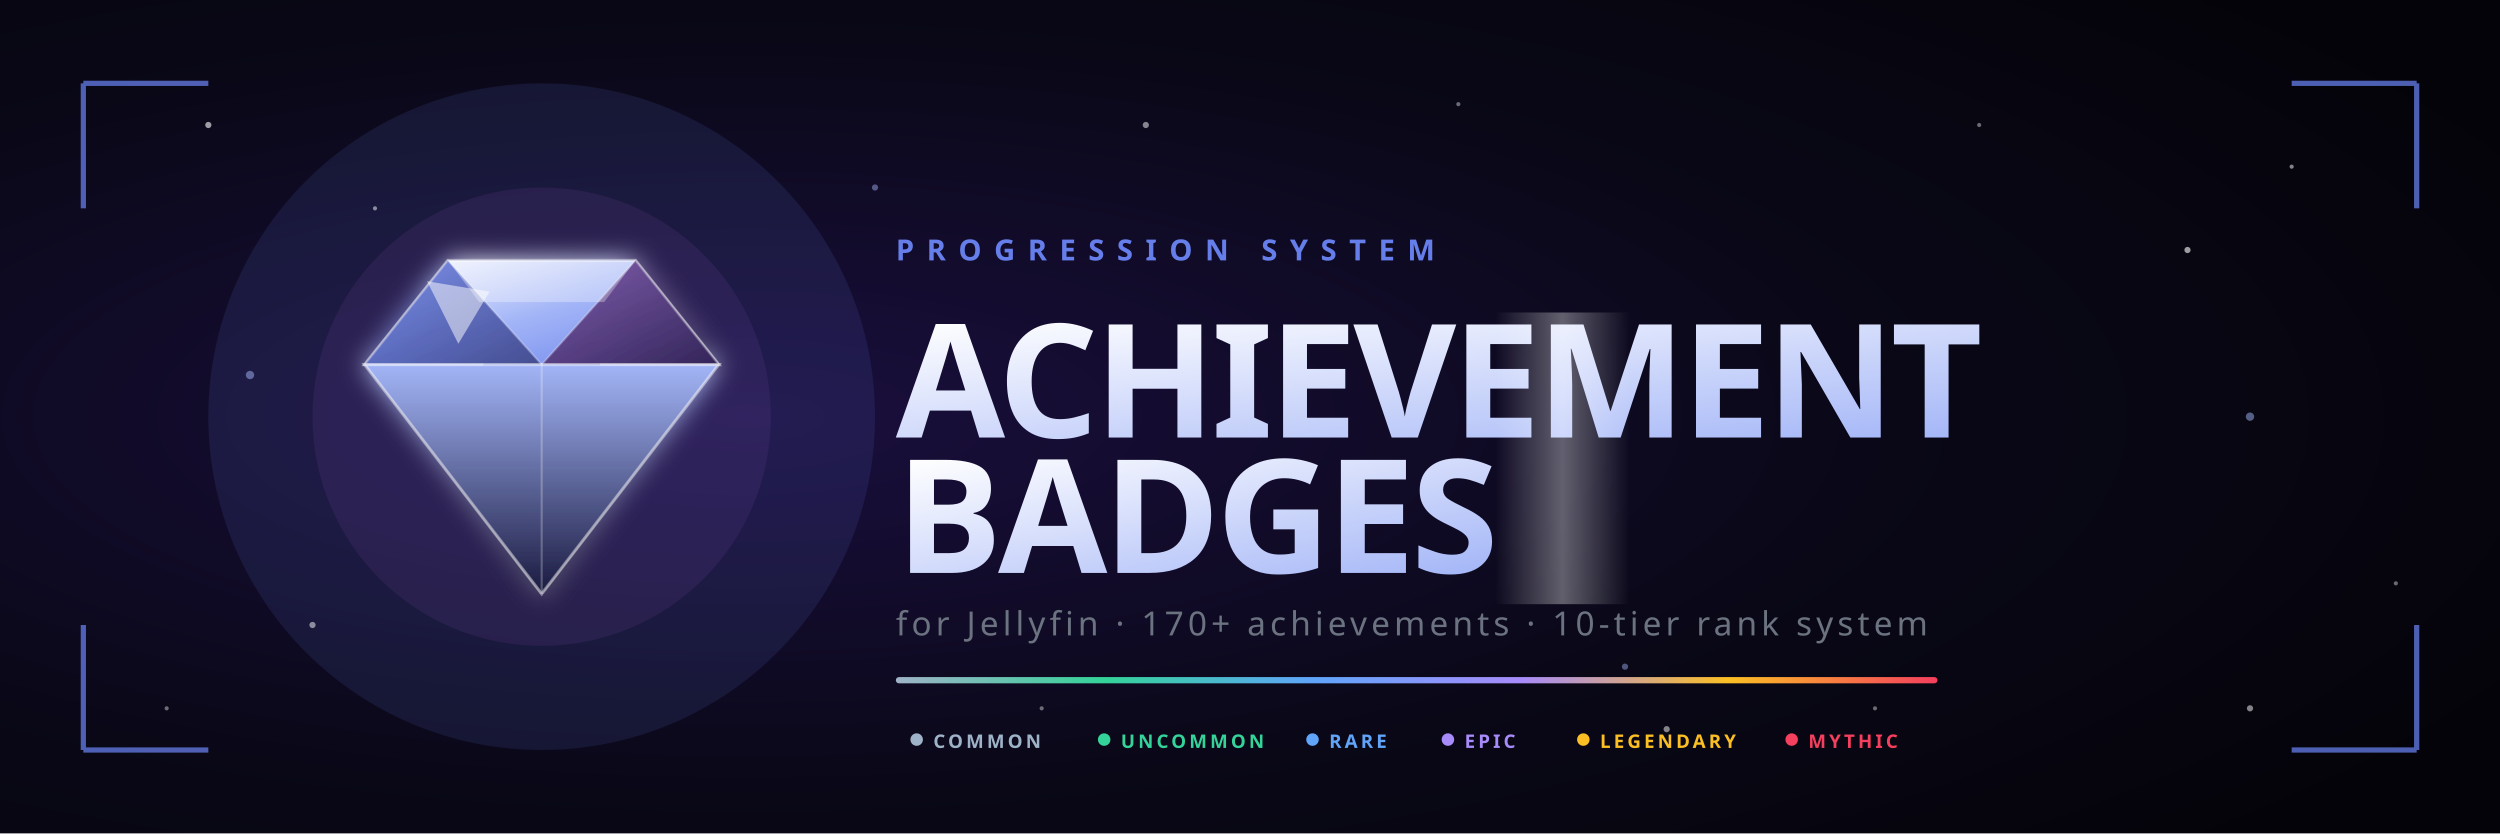
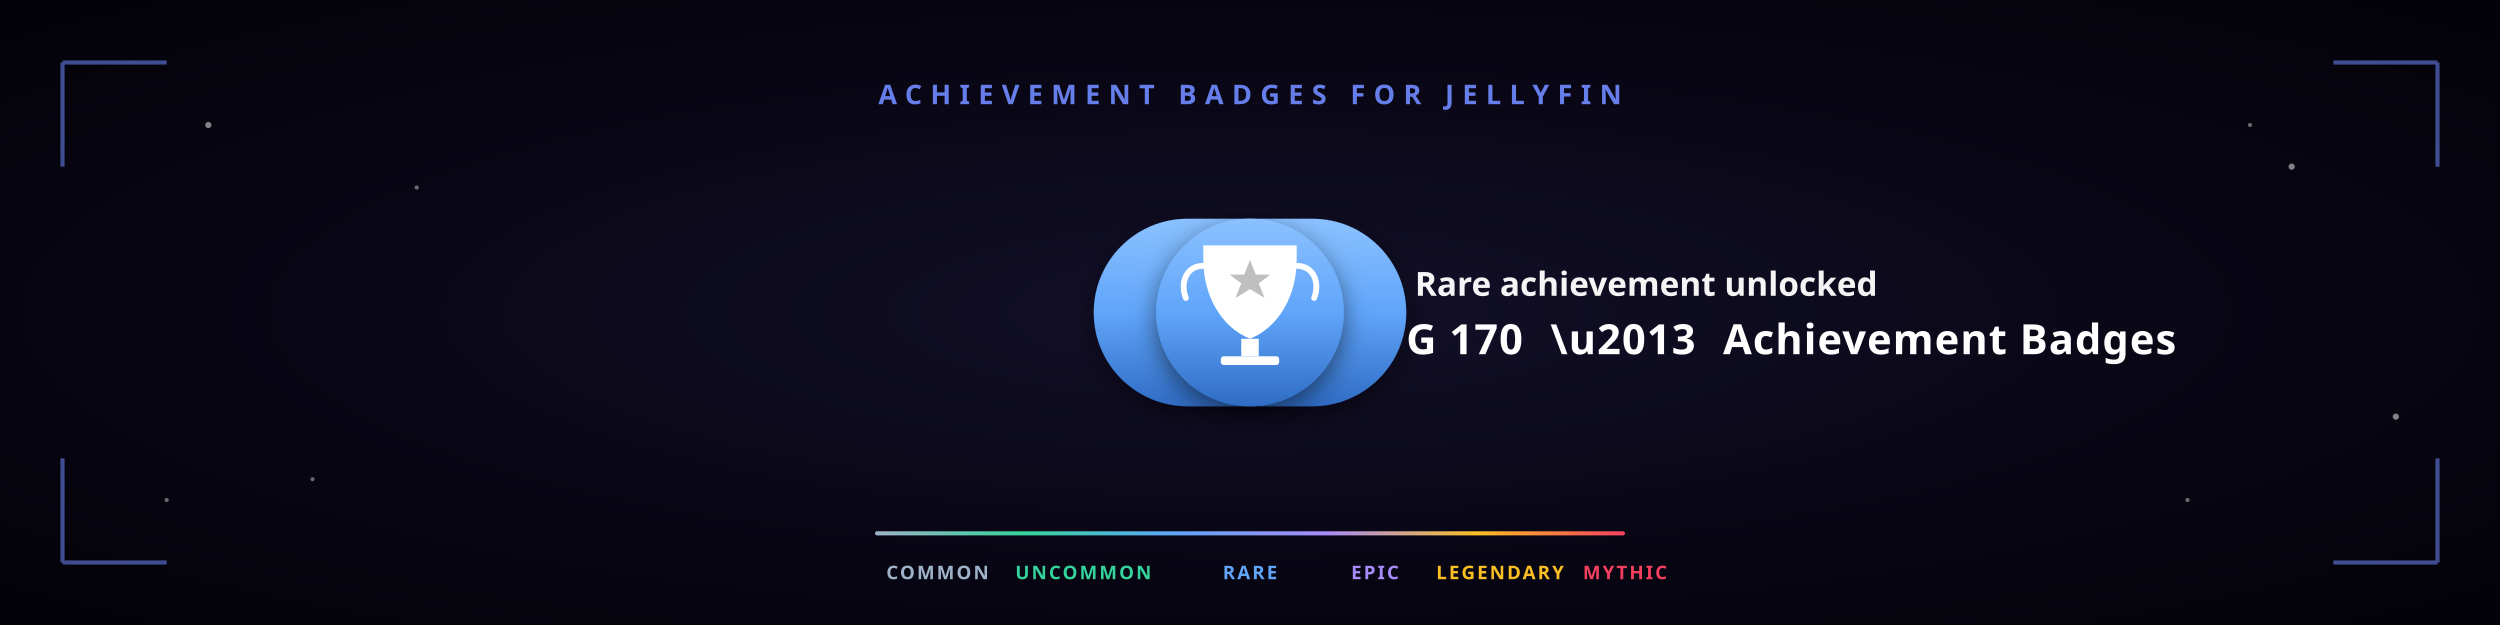
- <svg xmlns="http://www.w3.org/2000/svg" viewBox="0 0 1200 400" width="1200" height="400">
+ <svg xmlns="http://www.w3.org/2000/svg" viewBox="0 0 1200 300" width="1200" height="300">
  <defs>
-     <radialGradient id="bgGlow" cx="30%" cy="50%" r="80%">
-       <stop offset="0%" stop-color="#1a0f3e" stop-opacity="1" />
-       <stop offset="55%" stop-color="#0a0818" stop-opacity="1" />
-       <stop offset="100%" stop-color="#040309" stop-opacity="1" />
+     <radialGradient id="bgGlow" cx="50%" cy="50%" r="75%">
+       <stop offset="0%" stop-color="#13102a" />
+       <stop offset="60%" stop-color="#070511" />
+       <stop offset="100%" stop-color="#020106" />
    </radialGradient>
-     <linearGradient id="gemTop" x1="0%" y1="0%" x2="100%" y2="100%">
-       <stop offset="0%" stop-color="#ffffff" />
-       <stop offset="50%" stop-color="#a3b5f7" />
-       <stop offset="100%" stop-color="#667eea" />
+     <linearGradient id="gradCommon" x1="0%" y1="0%" x2="0%" y2="100%">
+       <stop offset="0%" stop-color="#b8c9d9" />
+       <stop offset="50%" stop-color="#9fb3c8" />
+       <stop offset="100%" stop-color="#6b7d90" />
    </linearGradient>
-     <linearGradient id="gemLeft" x1="0%" y1="0%" x2="100%" y2="100%">
-       <stop offset="0%" stop-color="#667eea" />
-       <stop offset="100%" stop-color="#3a4080" />
+     <linearGradient id="gradUncommon" x1="0%" y1="0%" x2="0%" y2="100%">
+       <stop offset="0%" stop-color="#5beda9" />
+       <stop offset="50%" stop-color="#34d399" />
+       <stop offset="100%" stop-color="#1d9268" />
    </linearGradient>
-     <linearGradient id="gemRight" x1="0%" y1="0%" x2="100%" y2="100%">
-       <stop offset="0%" stop-color="#764ba2" />
-       <stop offset="100%" stop-color="#2a1540" />
+     <linearGradient id="gradRare" x1="0%" y1="0%" x2="0%" y2="100%">
+       <stop offset="0%" stop-color="#8bc1ff" />
+       <stop offset="50%" stop-color="#60a5fa" />
+       <stop offset="100%" stop-color="#2f6cc4" />
    </linearGradient>
-     <linearGradient id="gemBottom" x1="0%" y1="0%" x2="0%" y2="100%">
-       <stop offset="0%" stop-color="#a3b5f7" />
-       <stop offset="100%" stop-color="#1a1a40" />
+     <linearGradient id="gradEpic" x1="0%" y1="0%" x2="0%" y2="100%">
+       <stop offset="0%" stop-color="#c9b4ff" />
+       <stop offset="50%" stop-color="#a78bfa" />
+       <stop offset="100%" stop-color="#6b4ed0" />
+     </linearGradient>
+     <linearGradient id="gradLegendary" x1="0%" y1="0%" x2="0%" y2="100%">
+       <stop offset="0%" stop-color="#ffe066" />
+       <stop offset="50%" stop-color="#f5b820" />
+       <stop offset="100%" stop-color="#b88200" />
+     </linearGradient>
+     <linearGradient id="gradMythic" x1="0%" y1="0%" x2="0%" y2="100%">
+       <stop offset="0%" stop-color="#ff7a8c" />
+       <stop offset="50%" stop-color="#dc3d56" />
+       <stop offset="100%" stop-color="#8b1a2d" />
    </linearGradient>
    <linearGradient id="rarityBar" x1="0%" y1="0%" x2="100%" y2="0%">
      <stop offset="0%" stop-color="#9fb3c8" />
      <stop offset="20%" stop-color="#34d399" />
      <stop offset="40%" stop-color="#60a5fa" />
      <stop offset="60%" stop-color="#a78bfa" />
      <stop offset="80%" stop-color="#fbbf24" />
      <stop offset="100%" stop-color="#f43f5e" />
    </linearGradient>
-     <linearGradient id="titleGrad" x1="0%" y1="0%" x2="100%" y2="100%">
-       <stop offset="0%" stop-color="#ffffff" />
-       <stop offset="100%" stop-color="#a3b5f7" />
-     </linearGradient>
-     <filter id="gemGlow" x="-50%" y="-50%" width="200%" height="200%">
-       <feGaussianBlur in="SourceGraphic" stdDeviation="6" result="blur" />
+     <filter id="shadow" x="-50%" y="-50%" width="200%" height="200%">
+       <feGaussianBlur in="SourceAlpha" stdDeviation="6" />
+       <feOffset dx="0" dy="4" result="offsetblur" />
+       <feComponentTransfer>
+         <feFuncA type="linear" slope="0.5" />
+       </feComponentTransfer>
      <feMerge>
-         <feMergeNode in="blur" />
+         <feMergeNode />
        <feMergeNode in="SourceGraphic" />
      </feMerge>
    </filter>
  </defs>
-   <rect width="1200" height="400" fill="url(#bgGlow)" />
-   <circle cx="260" cy="200" r="160" fill="#667eea" opacity="0.12">
-     <animate attributeName="r" values="140;180;140" dur="4s" repeatCount="indefinite" />
-     <animate attributeName="opacity" values="0.08;0.2;0.08" dur="4s" repeatCount="indefinite" />
-   </circle>
-   <circle cx="260" cy="200" r="110" fill="#764ba2" opacity="0.15">
-     <animate attributeName="r" values="100;130;100" dur="4s" repeatCount="indefinite" />
-     <animate attributeName="opacity" values="0.1;0.25;0.1" dur="4s" repeatCount="indefinite" />
-   </circle>
+   <rect width="1200" height="300" fill="url(#bgGlow)" />
  <g fill="#ffffff">
-     <circle cx="100" cy="60" r="1.5" opacity="0.6">
-       <animate attributeName="opacity" values="0.3;0.9;0.3" dur="3s" repeatCount="indefinite" />
+     <circle cx="100" cy="60" r="1.5" opacity="0.5">
+       <animate attributeName="opacity" values="0.2;0.8;0.2" dur="3s" repeatCount="indefinite" />
    </circle>
-     <circle cx="180" cy="100" r="1" opacity="0.5">
-       <animate attributeName="opacity" values="0.2;0.8;0.2" dur="2.5s" repeatCount="indefinite" begin="0.3s" />
+     <circle cx="200" cy="90" r="1" opacity="0.4">
+       <animate attributeName="opacity" values="0.2;0.7;0.2" dur="2.5s" repeatCount="indefinite" begin="0.3s" />
    </circle>
-     <circle cx="80" cy="340" r="1" opacity="0.4">
-       <animate attributeName="opacity" values="0.2;0.7;0.2" dur="3.5s" repeatCount="indefinite" begin="1s" />
-     </circle>
-     <circle cx="150" cy="300" r="1.5" opacity="0.5">
-       <animate attributeName="opacity" values="0.25;0.85;0.25" dur="2.8s" repeatCount="indefinite" begin="0.7s" />
-     </circle>
-     <circle cx="1100" cy="80" r="1" opacity="0.5">
+     <circle cx="1100" cy="80" r="1.5" opacity="0.5">
      <animate attributeName="opacity" values="0.2;0.8;0.2" dur="3.2s" repeatCount="indefinite" begin="0.5s" />
    </circle>
-     <circle cx="1050" cy="120" r="1.5" opacity="0.6">
-       <animate attributeName="opacity" values="0.3;0.9;0.3" dur="2.6s" repeatCount="indefinite" begin="1.2s" />
+     <circle cx="1050" cy="240" r="1" opacity="0.4">
+       <animate attributeName="opacity" values="0.2;0.7;0.2" dur="2.8s" repeatCount="indefinite" begin="1s" />
    </circle>
-     <circle cx="1150" cy="280" r="1" opacity="0.4">
-       <animate attributeName="opacity" values="0.2;0.7;0.2" dur="3.8s" repeatCount="indefinite" begin="0.9s" />
+     <circle cx="150" cy="230" r="1" opacity="0.4">
+       <animate attributeName="opacity" values="0.2;0.7;0.2" dur="3.5s" repeatCount="indefinite" begin="1.3s" />
    </circle>
-     <circle cx="1080" cy="340" r="1.5" opacity="0.5">
-       <animate attributeName="opacity" values="0.25;0.85;0.25" dur="3s" repeatCount="indefinite" begin="0.4s" />
+     <circle cx="1150" cy="200" r="1.5" opacity="0.5">
+       <animate attributeName="opacity" values="0.25;0.85;0.25" dur="2.7s" repeatCount="indefinite" begin="0.7s" />
    </circle>
-     <circle cx="950" cy="60" r="1" opacity="0.4">
-       <animate attributeName="opacity" values="0.2;0.7;0.2" dur="2.7s" repeatCount="indefinite" begin="1.3s" />
+     <circle cx="80" cy="240" r="1" opacity="0.4">
+       <animate attributeName="opacity" values="0.2;0.7;0.2" dur="3.3s" repeatCount="indefinite" begin="0.9s" />
    </circle>
-     <circle cx="900" cy="340" r="1" opacity="0.4">
-       <animate attributeName="opacity" values="0.2;0.7;0.2" dur="3.3s" repeatCount="indefinite" begin="0.6s" />
-     </circle>
-     <circle cx="700" cy="50" r="1" opacity="0.4">
-       <animate attributeName="opacity" values="0.2;0.7;0.2" dur="3s" repeatCount="indefinite" begin="0.8s" />
-     </circle>
-     <circle cx="550" cy="60" r="1.5" opacity="0.5">
-       <animate attributeName="opacity" values="0.25;0.85;0.25" dur="2.9s" repeatCount="indefinite" begin="1.1s" />
-     </circle>
-     <circle cx="500" cy="340" r="1" opacity="0.4">
-       <animate attributeName="opacity" values="0.2;0.7;0.2" dur="3.4s" repeatCount="indefinite" begin="0.2s" />
-     </circle>
-     <circle cx="800" cy="350" r="1.5" opacity="0.5">
-       <animate attributeName="opacity" values="0.25;0.85;0.25" dur="2.7s" repeatCount="indefinite" begin="1.5s" />
+     <circle cx="1080" cy="60" r="1" opacity="0.4">
+       <animate attributeName="opacity" values="0.2;0.7;0.2" dur="2.6s" repeatCount="indefinite" begin="1.2s" />
    </circle>
  </g>
-   <g fill="#a3b5f7">
-     <circle cx="120" cy="180" r="2" opacity="0.5">
-       <animate attributeName="opacity" values="0.3;0.9;0.3" dur="4s" repeatCount="indefinite" />
-     </circle>
-     <circle cx="1080" cy="200" r="2" opacity="0.5">
-       <animate attributeName="opacity" values="0.3;0.9;0.3" dur="4.2s" repeatCount="indefinite" begin="0.8s" />
-     </circle>
-     <circle cx="420" cy="90" r="1.5" opacity="0.45">
-       <animate attributeName="opacity" values="0.25;0.85;0.25" dur="3.6s" repeatCount="indefinite" begin="1s" />
-     </circle>
-     <circle cx="780" cy="320" r="1.5" opacity="0.45">
-       <animate attributeName="opacity" values="0.25;0.85;0.25" dur="3.8s" repeatCount="indefinite" begin="0.3s" />
-     </circle>
-   </g>
-   <path d="M 40,40 L 40,100 M 40,40 L 100,40" stroke="#667eea" stroke-width="2.5" fill="none" opacity="0.75" />
-   <path d="M 1160,40 L 1160,100 M 1160,40 L 1100,40" stroke="#667eea" stroke-width="2.5" fill="none" opacity="0.75" />
-   <path d="M 40,360 L 40,300 M 40,360 L 100,360" stroke="#667eea" stroke-width="2.5" fill="none" opacity="0.75" />
-   <path d="M 1160,360 L 1160,300 M 1160,360 L 1100,360" stroke="#667eea" stroke-width="2.5" fill="none" opacity="0.75" />
-   <g transform="translate(260, 200)" filter="url(#gemGlow)">
+   <path d="M 30,30 L 30,80 M 30,30 L 80,30" stroke="#667eea" stroke-width="2" fill="none" opacity="0.6" />
+   <path d="M 1170,30 L 1170,80 M 1170,30 L 1120,30" stroke="#667eea" stroke-width="2" fill="none" opacity="0.6" />
+   <path d="M 30,270 L 30,220 M 30,270 L 80,270" stroke="#667eea" stroke-width="2" fill="none" opacity="0.6" />
+   <path d="M 1170,270 L 1170,220 M 1170,270 L 1120,270" stroke="#667eea" stroke-width="2" fill="none" opacity="0.6" />
+   <g transform="translate(600, 150)">
+     <g filter="url(#shadow)">
+       <rect id="bannerRect" x="-75" y="-45" width="150" height="90" rx="45" ry="45" fill="url(#gradRare)">
+         <animate attributeName="fill" dur="30s" repeatCount="indefinite" values="url(#gradUncommon);url(#gradUncommon);url(#gradRare);url(#gradRare);url(#gradEpic);url(#gradEpic);url(#gradLegendary);url(#gradLegendary);url(#gradMythic);url(#gradMythic);url(#gradUncommon)" keyTimes="0;0.18;0.2;0.38;0.4;0.58;0.6;0.78;0.8;0.98;1" />
+         <animate attributeName="width" dur="6s" repeatCount="indefinite" values="150;150;560;560;150;150" keyTimes="0;0.1;0.3;0.75;0.9;1" />
+         <animate attributeName="x" dur="6s" repeatCount="indefinite" values="-75;-75;-280;-280;-75;-75" keyTimes="0;0.1;0.3;0.75;0.9;1" />
+       </rect>
+     </g>
    <g>
-       <animateTransform attributeName="transform" type="rotate" from="0" to="360" dur="8s" repeatCount="indefinite" />
+       <animate attributeName="opacity" dur="6s" repeatCount="indefinite" values="0;0;0;1;1;0;0" keyTimes="0;0.15;0.32;0.4;0.72;0.82;1" />
      <g>
-         <animateTransform attributeName="transform" type="scale" values="1;1.06;1" dur="3s" repeatCount="indefinite" additive="sum" />
-         <polygon points="-85,-25 -45,-75 45,-75 85,-25 0,-25" fill="url(#gemTop)" stroke="#ffffff" stroke-width="1.5" stroke-opacity="0.4" />
-         <polygon points="-85,-25 -45,-75 0,-25" fill="url(#gemLeft)" opacity="0.85" stroke="#ffffff" stroke-width="1" stroke-opacity="0.3" />
-         <polygon points="0,-25 45,-75 85,-25" fill="url(#gemRight)" opacity="0.85" stroke="#ffffff" stroke-width="1" stroke-opacity="0.3" />
-         <polygon points="-45,-75 45,-75 30,-55 -30,-55" fill="#ffffff" opacity="0.3" />
-         <polygon points="-85,-25 0,85 85,-25" fill="url(#gemBottom)" stroke="#ffffff" stroke-width="1.5" stroke-opacity="0.4" />
-         <line x1="-85" y1="-25" x2="-28" y2="-25" stroke="#ffffff" stroke-width="1" stroke-opacity="0.3" />
-         <line x1="28" y1="-25" x2="85" y2="-25" stroke="#ffffff" stroke-width="1" stroke-opacity="0.3" />
-         <line x1="0" y1="-25" x2="0" y2="85" stroke="#ffffff" stroke-width="1" stroke-opacity="0.25" />
-         <line x1="-85" y1="-25" x2="0" y2="85" stroke="#ffffff" stroke-width="0.8" stroke-opacity="0.2" />
-         <line x1="85" y1="-25" x2="0" y2="85" stroke="#ffffff" stroke-width="0.8" stroke-opacity="0.2" />
-         <polygon points="-55,-65 -25,-60 -40,-35" fill="#ffffff" opacity="0.5" />
+         <animateTransform attributeName="transform" type="translate" dur="6s" repeatCount="indefinite" values="0 40;0 40;0 0;0 0;0 -40;0 -40" keyTimes="0;0.33;0.4;0.72;0.82;1" />
+         <text id="titleText" x="75" y="-8" font-family="'Segoe UI',system-ui,sans-serif" font-size="16" font-weight="600" fill="#ffffff" opacity="0.95">
+           <animate attributeName="opacity" values="0.95" dur="30s" repeatCount="indefinite" />
+           Rare achievement unlocked
+           <animate attributeName="fill" values="#ffffff" dur="30s" repeatCount="indefinite" />
+         </text>
+         <text x="75" y="-8" font-family="'Segoe UI',system-ui,sans-serif" font-size="16" font-weight="600" fill="#ffffff">
+           <tspan>
+             <animate attributeName="opacity" dur="30s" repeatCount="indefinite" values="1;1;0;0;0;0;0;0;0;0;0" keyTimes="0;0.18;0.2;0.38;0.4;0.58;0.6;0.78;0.8;0.98;1" />
+           </tspan>
+         </text>
+         <text x="75" y="20" font-family="'Segoe UI',system-ui,sans-serif" font-size="20" font-weight="800" fill="#ffffff" letter-spacing="0.5">
+           <tspan>G 170</tspan>
+           <tspan dx="8" opacity="0.7">\u2013</tspan>
+           <tspan dx="8">Achievement Badges</tspan>
+         </text>
+       </g>
+     </g>
+     <g>
+       <circle r="55" fill="url(#gradRare)" opacity="0">
+         <animate attributeName="fill" dur="30s" repeatCount="indefinite" values="url(#gradUncommon);url(#gradUncommon);url(#gradRare);url(#gradRare);url(#gradEpic);url(#gradEpic);url(#gradLegendary);url(#gradLegendary);url(#gradMythic);url(#gradMythic);url(#gradUncommon)" keyTimes="0;0.18;0.2;0.38;0.4;0.58;0.6;0.78;0.8;0.98;1" />
+         <animate attributeName="r" dur="6s" repeatCount="indefinite" values="45;45;80;80;45;45" keyTimes="0;0.05;0.12;0.15;0.2;1" />
+         <animate attributeName="opacity" dur="6s" repeatCount="indefinite" values="0;0;0.6;0;0;0" keyTimes="0;0.05;0.1;0.15;0.2;1" />
+       </circle>
+       <circle r="55" fill="url(#gradRare)" opacity="0">
+         <animate attributeName="fill" dur="30s" repeatCount="indefinite" values="url(#gradUncommon);url(#gradUncommon);url(#gradRare);url(#gradRare);url(#gradEpic);url(#gradEpic);url(#gradLegendary);url(#gradLegendary);url(#gradMythic);url(#gradMythic);url(#gradUncommon)" keyTimes="0;0.18;0.2;0.38;0.4;0.58;0.6;0.78;0.8;0.98;1" />
+         <animate attributeName="r" dur="6s" repeatCount="indefinite" values="45;45;80;80;45;45" keyTimes="0;0.08;0.15;0.18;0.23;1" />
+         <animate attributeName="opacity" dur="6s" repeatCount="indefinite" values="0;0;0.5;0;0;0" keyTimes="0;0.08;0.13;0.18;0.23;1" />
+       </circle>
+       <g>
+         <animateTransform attributeName="transform" type="translate" dur="6s" repeatCount="indefinite" values="0 0;0 0;-205 0;-205 0;0 0;0 0" keyTimes="0;0.1;0.3;0.75;0.9;1" />
+         <circle r="45" fill="url(#gradRare)" filter="url(#shadow)">
+           <animate attributeName="fill" dur="30s" repeatCount="indefinite" values="url(#gradUncommon);url(#gradUncommon);url(#gradRare);url(#gradRare);url(#gradEpic);url(#gradEpic);url(#gradLegendary);url(#gradLegendary);url(#gradMythic);url(#gradMythic);url(#gradUncommon)" keyTimes="0;0.18;0.2;0.38;0.4;0.58;0.6;0.78;0.8;0.98;1" />
+           <animate attributeName="r" dur="6s" repeatCount="indefinite" values="0;0;50;45;45;45;0;0" keyTimes="0;0.02;0.05;0.1;0.9;0.93;0.98;1" />
+         </circle>
+         <g>
+           <animateTransform attributeName="transform" type="rotate" from="0" to="360" dur="3s" repeatCount="indefinite" />
+           <g transform="scale(1.4)">
+             <path d="M -16,-18 L -16,-23 L 16,-23 L 16,-18 C 16,-6 10,5 0,9 C -10,5 -16,-6 -16,-18 Z" fill="#ffffff" />
+             <path d="M -16,-16 C -22,-16 -24,-10 -22,-5" fill="none" stroke="#ffffff" stroke-width="2" stroke-linecap="round" />
+             <path d="M 16,-16 C 22,-16 24,-10 22,-5" fill="none" stroke="#ffffff" stroke-width="2" stroke-linecap="round" />
+             <polygon points="0,-18 2,-13 7,-13 3,-10 5,-5 0,-8 -5,-5 -3,-10 -7,-13 -2,-13" fill="#000000" opacity="0.25" />
+             <rect x="-3" y="9" width="6" height="6" fill="#ffffff" />
+             <rect x="-10" y="15" width="20" height="3" rx="1" fill="#ffffff" />
+           </g>
+         </g>
      </g>
    </g>
  </g>
-   <defs>
-     <linearGradient id="shimmer" x1="0%" y1="0%" x2="100%" y2="0%">
-       <stop offset="0%" stop-color="#ffffff" stop-opacity="0" />
-       <stop offset="45%" stop-color="#ffffff" stop-opacity="0" />
-       <stop offset="50%" stop-color="#ffffff" stop-opacity="0.35" />
-       <stop offset="55%" stop-color="#ffffff" stop-opacity="0" />
-       <stop offset="100%" stop-color="#ffffff" stop-opacity="0" />
-       <animate attributeName="x1" values="-50%;100%" dur="5s" repeatCount="indefinite" />
-       <animate attributeName="x2" values="0%;150%" dur="5s" repeatCount="indefinite" />
-     </linearGradient>
-   </defs>
-   <text x="430" y="125" font-family="'Segoe UI',system-ui,sans-serif" font-size="14" fill="#667eea" letter-spacing="6" font-weight="700">PROGRESSION SYSTEM</text>
-   <text x="430" y="210" font-family="'Segoe UI',system-ui,-apple-system,sans-serif" font-size="76" font-weight="900" fill="url(#titleGrad)" letter-spacing="-2">ACHIEVEMENT</text>
-   <text x="430" y="275" font-family="'Segoe UI',system-ui,-apple-system,sans-serif" font-size="76" font-weight="900" fill="url(#titleGrad)" letter-spacing="-2">BADGES</text>
-   <rect x="430" y="150" width="640" height="140" fill="url(#shimmer)" pointer-events="none" />
-   <text x="430" y="305" font-family="'Segoe UI',system-ui,sans-serif" font-size="16" fill="#6b7280" letter-spacing="2" font-weight="500">for Jellyfin · 170+ achievements · 10-tier rank system</text>
-   <rect x="430" y="325" width="500" height="3" rx="1.5" fill="url(#rarityBar)">
-     <animate attributeName="width" values="500;520;500" dur="3s" repeatCount="indefinite" />
-   </rect>
-   <g font-family="'Segoe UI',system-ui,sans-serif" font-size="9" font-weight="700" letter-spacing="1.5">
-     <circle cx="440" cy="355" r="3" fill="#9fb3c8" />
-     <text x="448" y="359" fill="#9fb3c8">COMMON</text>
-     <circle cx="530" cy="355" r="3" fill="#34d399" />
-     <text x="538" y="359" fill="#34d399">UNCOMMON</text>
-     <circle cx="630" cy="355" r="3" fill="#60a5fa" />
-     <text x="638" y="359" fill="#60a5fa">RARE</text>
-     <circle cx="695" cy="355" r="3" fill="#a78bfa" />
-     <text x="703" y="359" fill="#a78bfa">EPIC</text>
-     <circle cx="760" cy="355" r="3" fill="#fbbf24" />
-     <text x="768" y="359" fill="#fbbf24">LEGENDARY</text>
-     <circle cx="860" cy="355" r="3" fill="#f43f5e" />
-     <text x="868" y="359" fill="#f43f5e">MYTHIC</text>
+   <text x="600" y="50" text-anchor="middle" font-family="'Segoe UI',system-ui,sans-serif" font-size="13" fill="#667eea" letter-spacing="4" font-weight="700">ACHIEVEMENT BADGES FOR JELLYFIN</text>
+   <rect x="420" y="255" width="360" height="2" rx="1" fill="url(#rarityBar)" />
+   <g font-family="'Segoe UI',system-ui,sans-serif" font-size="9" font-weight="700" letter-spacing="1" text-anchor="middle">
+     <text x="450" y="278" fill="#9fb3c8">COMMON</text>
+     <text x="520" y="278" fill="#34d399">UNCOMMON</text>
+     <text x="600" y="278" fill="#60a5fa">RARE</text>
+     <text x="660" y="278" fill="#a78bfa">EPIC</text>
+     <text x="720" y="278" fill="#fbbf24">LEGENDARY</text>
+     <text x="780" y="278" fill="#f43f5e">MYTHIC</text>
  </g>
</svg>
